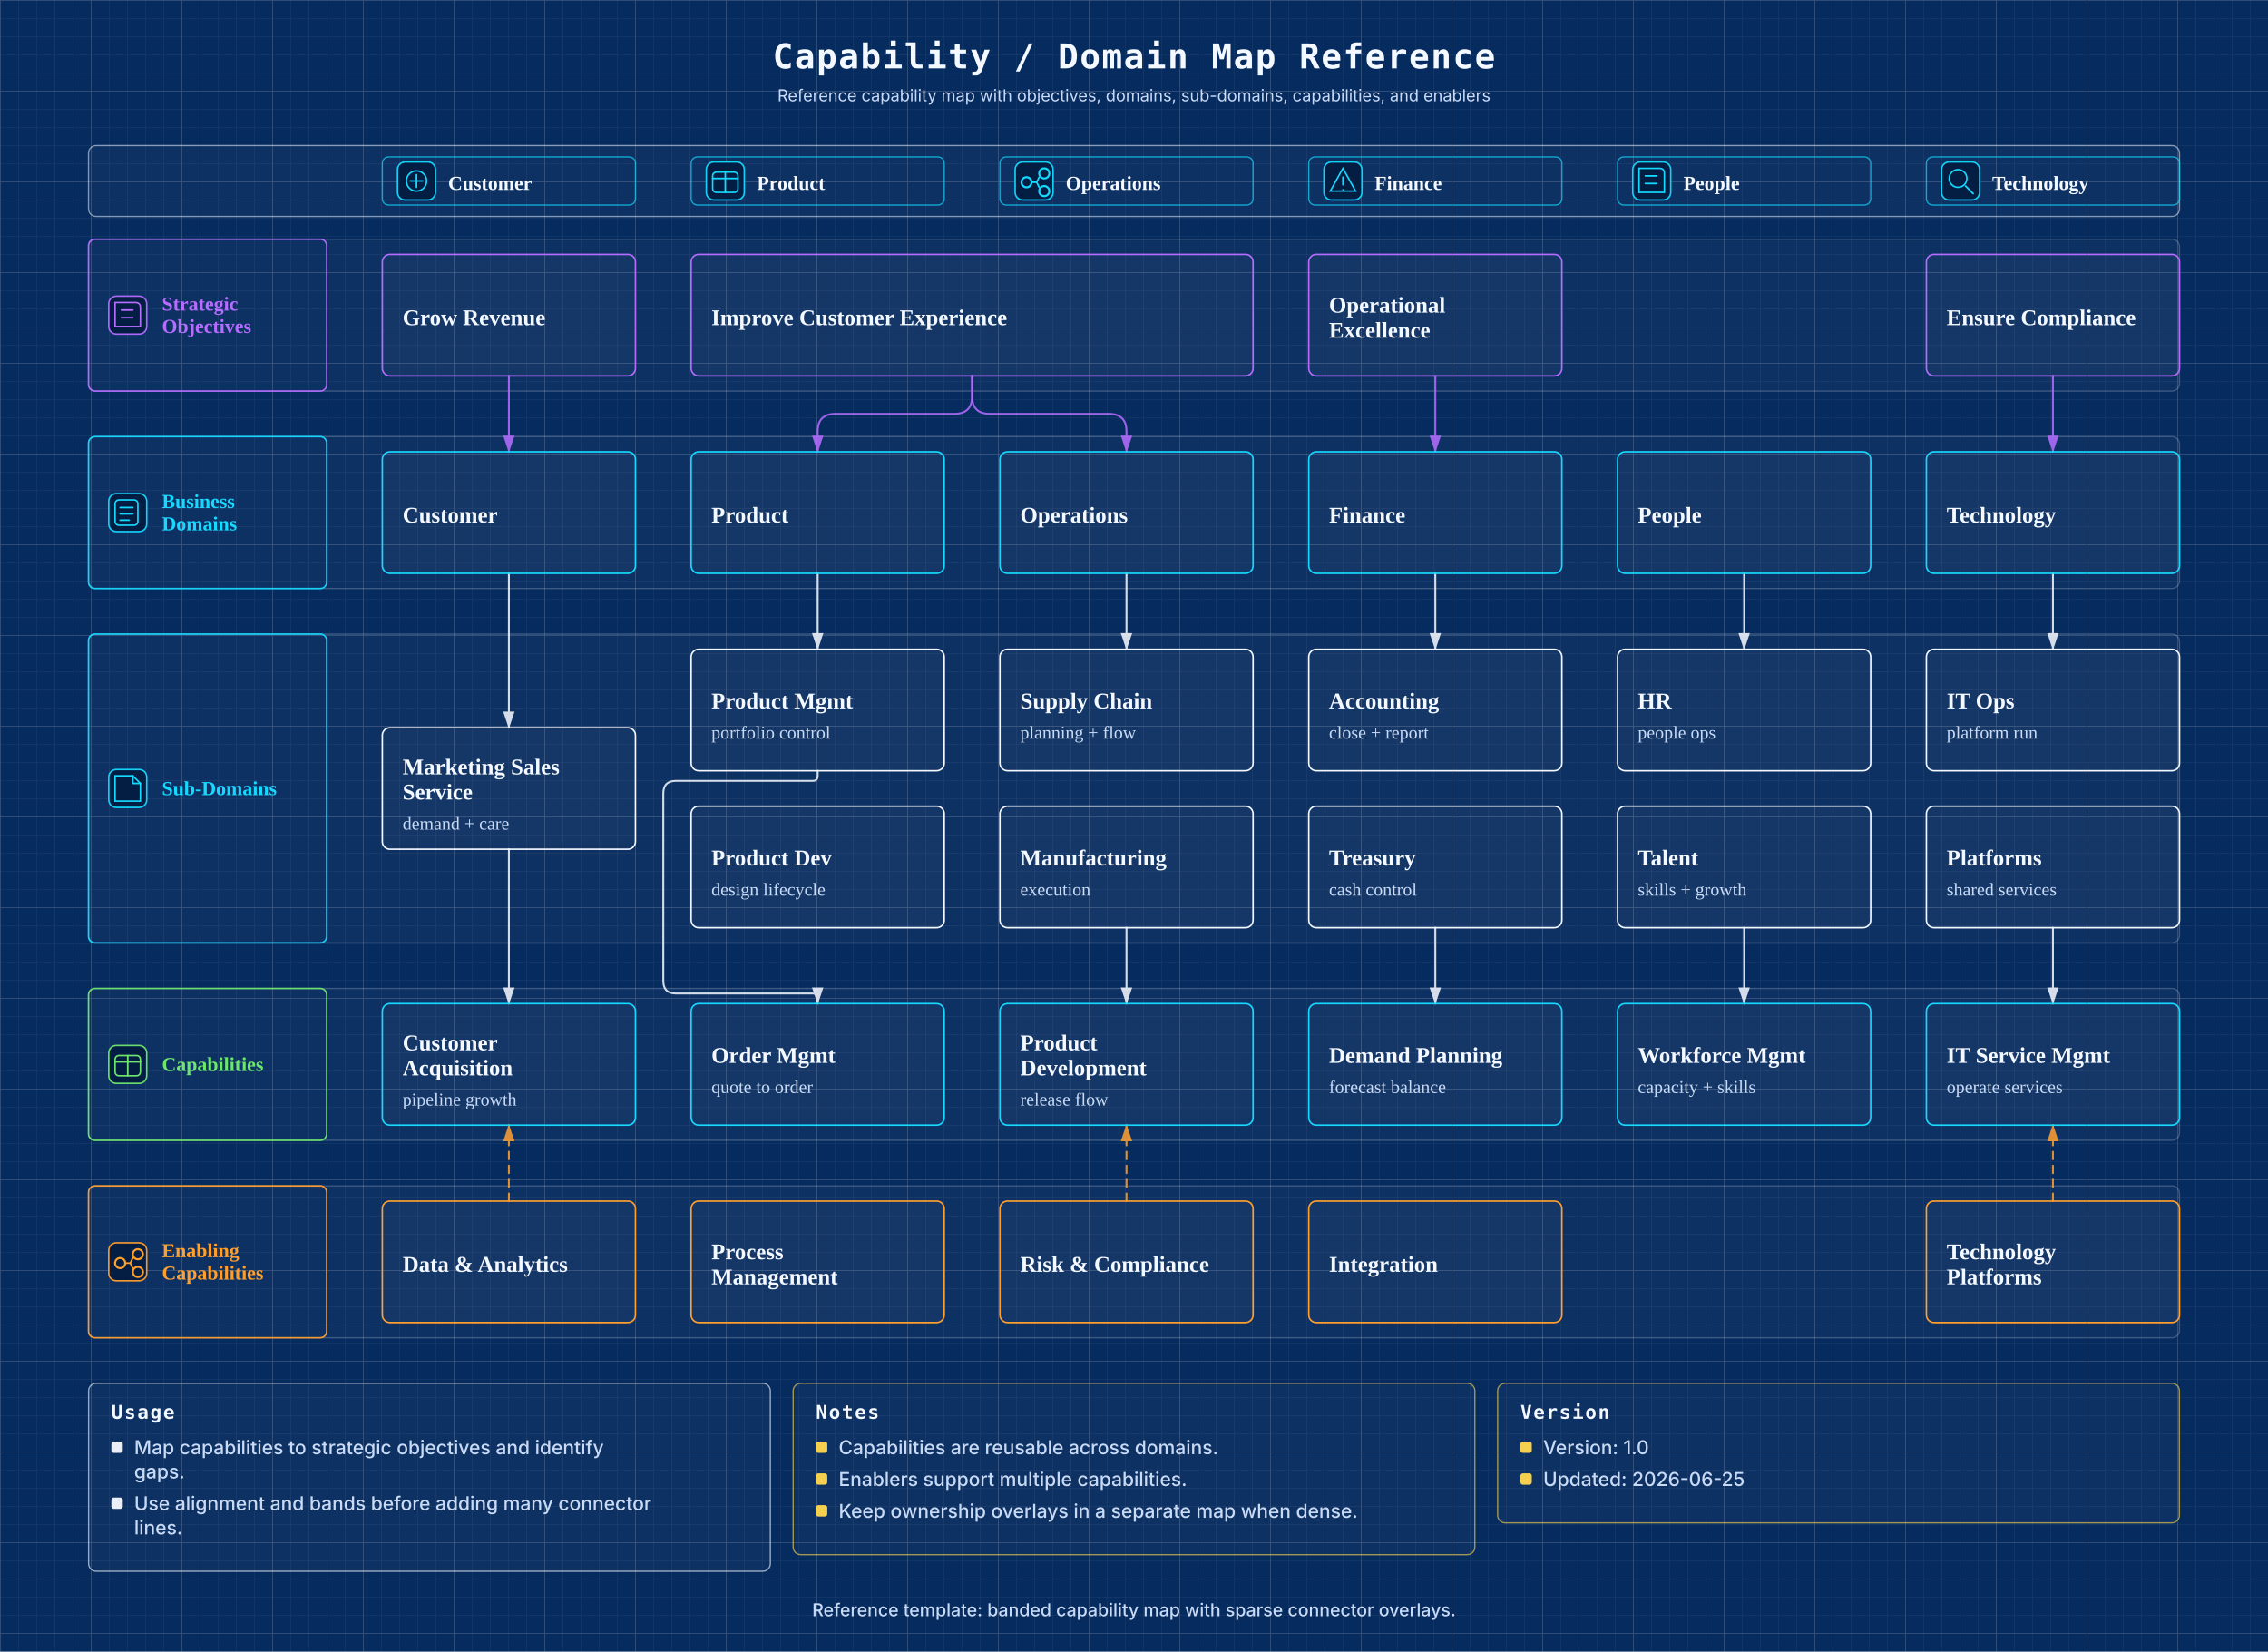
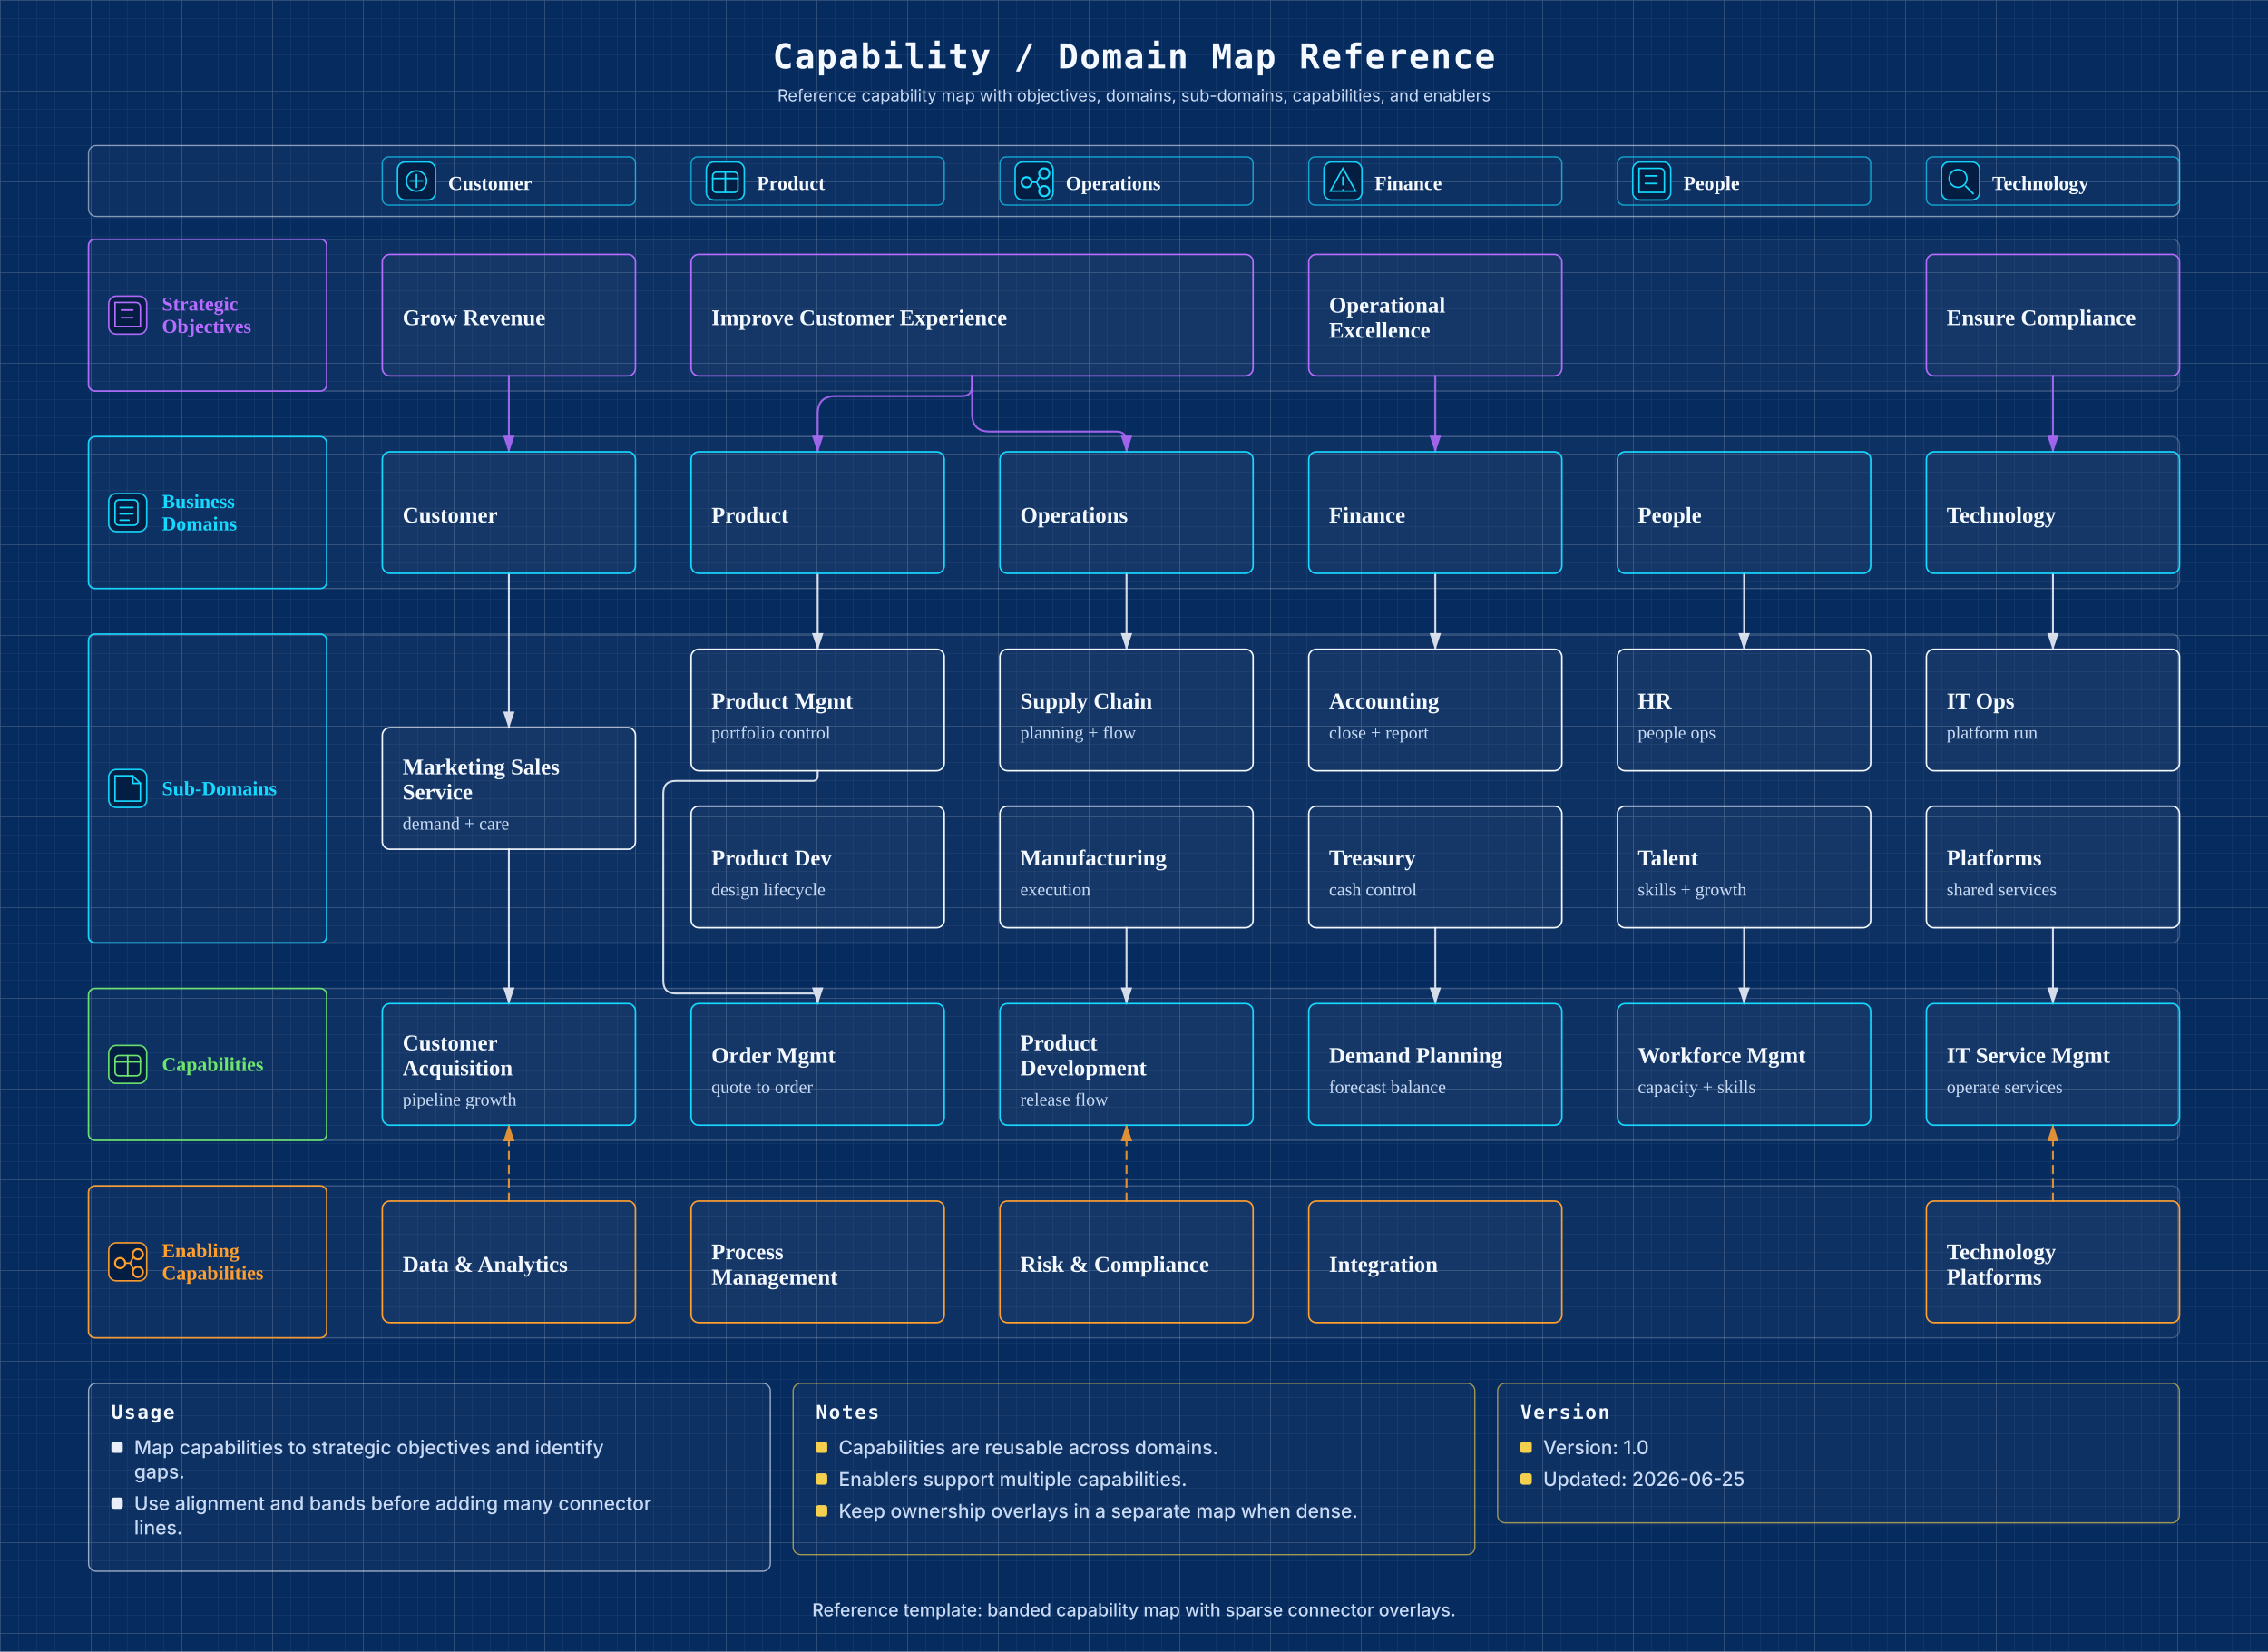
<svg xmlns="http://www.w3.org/2000/svg" width="1792" height="1305" viewBox="0 0 1792 1305" role="img" aria-label="Capability / Domain Map Reference" data-style="accent-blueprint" data-diagram-type="capability_domain_map">
  <defs>
    <pattern id="blueprint-grid-small" width="14.34" height="14.34" patternUnits="userSpaceOnUse">
      <path d="M 14.34 0 H 0 V 14.34" fill="none" stroke="#FFFFFF" stroke-opacity="0.08" stroke-width="0.84" />
    </pattern>
    <pattern id="blueprint-grid" width="71.68" height="71.68" patternUnits="userSpaceOnUse">
      <rect width="71.68" height="71.68" fill="url(#blueprint-grid-small)" />
      <path d="M 71.68 0 H 0 V 71.68" fill="none" stroke="#FFFFFF" stroke-opacity="0.14" stroke-width="1.19" />
    </pattern>
    <marker id="arrow" markerWidth="10" markerHeight="10" refX="8.5" refY="3" orient="auto" markerUnits="strokeWidth">
      <path d="M0,0 L0,6 L9,3 z" fill="context-stroke" />
    </marker>
    <marker id="arrow-fanout" markerWidth="10" markerHeight="10" refX="8.5" refY="3" orient="auto" markerUnits="strokeWidth">
      <path d="M0,0 L0,6 L9,3 z" fill="context-stroke" />
    </marker>
    <marker id="arrow-fanin" markerWidth="10" markerHeight="10" refX="8.5" refY="3" orient="auto" markerUnits="strokeWidth">
      <path d="M0,0 L0,6 L9,3 z" fill="context-stroke" />
    </marker>
    <style>
    [data-style="accent-blueprint"] .title{font:700 27px IBM Plex Mono,JetBrains Mono,Consolas,monospace;fill:#F4F8FF;letter-spacing:.04em;text-transform:uppercase}
    [data-style="accent-blueprint"] .subtitle{font:400 13px IBM Plex Sans,Inter,Roboto Condensed,DIN,Segoe UI,Aptos,Arial,sans-serif;fill:#C9DAF5}
    [data-style="accent-blueprint"] .group-label{font:700 15px IBM Plex Mono,JetBrains Mono,Consolas,monospace;fill:#C9DAF5;letter-spacing:.08em;text-transform:uppercase}
    [data-style="accent-blueprint"] .card-title{font:700 17px IBM Plex Sans,Inter,Roboto Condensed,DIN,Segoe UI,Aptos,Arial,sans-serif;fill:#F4F8FF}
    [data-style="accent-blueprint"] .card-sub{font:500 13px IBM Plex Sans,Inter,Roboto Condensed,DIN,Segoe UI,Aptos,Arial,sans-serif;fill:#C9DAF5}
    [data-style="accent-blueprint"] .edge{fill:none;stroke:#F4F8FF;stroke-width:1.5;stroke-linecap:round;stroke-linejoin:round;opacity:0.88}
    [data-style="accent-blueprint"] .fanout{stroke:#FF9F2E;opacity:0.9}
    [data-style="accent-blueprint"] .fanin{stroke:#6EE66E;opacity:0.9}
    [data-style="accent-blueprint"] .route-shared{marker-end:none}
    [data-style="accent-blueprint"] .edge-dashed{stroke-dasharray:6 5;opacity:0.68}
    [data-style="accent-blueprint"] .note{font:500 14px IBM Plex Sans,Inter,Roboto Condensed,DIN,Segoe UI,Aptos,Arial,sans-serif;fill:#C9DAF5}
    [data-style="accent-blueprint"] .mono{font-family:IBM Plex Mono,JetBrains Mono,Consolas,monospace}
    [data-style="accent-blueprint"] .table-header{font:700 15.5px IBM Plex Mono,JetBrains Mono,Consolas,monospace;fill:#F4F8FF;letter-spacing:.08em;text-transform:uppercase}
    [data-style="accent-blueprint"] .table-cell{font:500 17px IBM Plex Sans,Inter,Roboto Condensed,DIN,Segoe UI,Aptos,Arial,sans-serif;fill:#F4F8FF}
    [data-style="accent-blueprint"] .table-cell-secondary{font:500 17px IBM Plex Sans,Inter,Roboto Condensed,DIN,Segoe UI,Aptos,Arial,sans-serif;fill:#C9DAF5}
    [data-style="accent-blueprint"] .info-panel-title{font:700 15px IBM Plex Mono,JetBrains Mono,Consolas,monospace;fill:#F4F8FF;letter-spacing:.08em;text-transform:uppercase}
    [data-style="accent-blueprint"] .info-panel-item{font:500 14px IBM Plex Sans,Inter,Roboto Condensed,DIN,Segoe UI,Aptos,Arial,sans-serif;fill:#C9DAF5}
    [data-style="accent-blueprint"] .tree-level-label{font:700 15px IBM Plex Mono,JetBrains Mono,Consolas,monospace;fill:#C9DAF5;letter-spacing:.08em;text-transform:uppercase}
    [data-style="accent-blueprint"] .hub-label{font:700 15px IBM Plex Mono,JetBrains Mono,Consolas,monospace;fill:#C9DAF5;letter-spacing:.08em;text-transform:uppercase}
    [data-style="accent-blueprint"] .icon-line{fill:none;stroke-width:1.3;stroke-linecap:round;stroke-linejoin:round}
  </style>
  </defs>
  <rect x="0" y="0" width="1792" height="1305" rx="0" fill="#062B5F" />
  <rect x="0" y="0" width="1792" height="1305" rx="0" fill="url(#blueprint-grid)" opacity="1" />
  <text x="896.0" y="54" text-anchor="middle" class="title">Capability / Domain Map Reference</text>
  <text x="896.0" y="80.0" text-anchor="middle" class="subtitle">Reference capability map with objectives, domains, sub-domains, capabilities, and enablers</text>
  <rect x="69.92" y="115" width="1652.16" height="56.0" rx="6" fill="#FFFFFF" fill-opacity="0.03" stroke="#F4F8FF" stroke-opacity="0.52" stroke-width="1" />
  <rect x="302.08" y="124" width="200.0" height="38.0" rx="5" fill="none" stroke="#16D9FF" stroke-opacity="0.7" stroke-width="1" />
  <g class="capability-column-icon capability-header-icon" data-kind="object">
    <rect x="314.08" y="128" width="30" height="30" rx="6" fill="#031E42" stroke="#16D9FF" stroke-width="1.2" stroke-opacity="0.95" />
    <circle cx="329.08" cy="143" r="8" fill="none" stroke="#16D9FF" stroke-width="1.2" />
    <path d="M324.08,143 H334.08 M329.08,138 V148" class="icon-line" stroke="#16D9FF" />
  </g>
  <text x="354.08" y="150" text-anchor="start" class="capability-column-label" style="font-size:15.7px;font-weight:700;fill:#F4F8FF">Customer</text>
  <rect x="546.08" y="124" width="200.0" height="38.0" rx="5" fill="none" stroke="#16D9FF" stroke-opacity="0.7" stroke-width="1" />
  <g class="capability-column-icon capability-header-icon" data-kind="package">
    <rect x="558.08" y="128" width="30" height="30" rx="6" fill="#031E42" stroke="#16D9FF" stroke-width="1.2" stroke-opacity="0.95" />
    <rect x="563.08" y="136" width="20" height="16" rx="3" fill="none" stroke="#16D9FF" stroke-width="1.2" />
    <path d="M563.08,141 H583.08 M573.08,136 V152" class="icon-line" stroke="#16D9FF" />
  </g>
  <text x="598.08" y="150" text-anchor="start" class="capability-column-label" style="font-size:15.7px;font-weight:700;fill:#F4F8FF">Product</text>
  <rect x="790.08" y="124" width="200.0" height="38.0" rx="5" fill="none" stroke="#16D9FF" stroke-opacity="0.7" stroke-width="1" />
  <g class="capability-column-icon capability-header-icon" data-kind="process">
    <rect x="802.08" y="128" width="30" height="30" rx="6" fill="#031E42" stroke="#16D9FF" stroke-width="1.2" stroke-opacity="0.95" />
    <circle cx="811.08" cy="144" r="4" fill="none" stroke="#16D9FF" stroke-width="1.6" />
    <circle cx="825.08" cy="137" r="4" fill="none" stroke="#16D9FF" stroke-width="1.6" />
    <circle cx="825.08" cy="151" r="4" fill="none" stroke="#16D9FF" stroke-width="1.6" />
    <path d="M815.08,144 H819.08 M821.08,140 L819.08,144 L821.08,148" class="icon-line" stroke="#16D9FF" />
  </g>
  <text x="842.08" y="150" text-anchor="start" class="capability-column-label" style="font-size:15.7px;font-weight:700;fill:#F4F8FF">Operations</text>
  <rect x="1034.08" y="124" width="200.0" height="38.0" rx="5" fill="none" stroke="#16D9FF" stroke-opacity="0.7" stroke-width="1" />
  <g class="capability-column-icon capability-header-icon" data-kind="registry">
    <rect x="1046.08" y="128" width="30" height="30" rx="6" fill="#031E42" stroke="#16D9FF" stroke-width="1.2" stroke-opacity="0.95" />
    <path d="M1061.08,133 L1071.08,151 H1051.08 Z" fill="none" stroke="#16D9FF" stroke-width="1.2" />
    <path d="M1061.08,140 V146 M1061.08,150 V150" class="icon-line" stroke="#16D9FF" />
  </g>
  <text x="1086.08" y="150" text-anchor="start" class="capability-column-label" style="font-size:15.7px;font-weight:700;fill:#F4F8FF">Finance</text>
  <rect x="1278.08" y="124" width="200.0" height="38.0" rx="5" fill="none" stroke="#16D9FF" stroke-opacity="0.7" stroke-width="1" />
  <g class="capability-column-icon capability-header-icon" data-kind="glossary">
    <rect x="1290.08" y="128" width="30" height="30" rx="6" fill="#031E42" stroke="#16D9FF" stroke-width="1.2" stroke-opacity="0.95" />
    <path d="M1295.08,133 H1311.08 Q1315.08,133 1315.08,137 V152 H1295.08 Z" fill="none" stroke="#16D9FF" stroke-width="1.2" />
    <path d="M1300.08,139 H1309.08 M1300.08,145 H1309.08" class="icon-line" stroke="#16D9FF" />
  </g>
  <text x="1330.08" y="150" text-anchor="start" class="capability-column-label" style="font-size:15.7px;font-weight:700;fill:#F4F8FF">People</text>
  <rect x="1522.08" y="124" width="200.0" height="38.0" rx="5" fill="none" stroke="#16D9FF" stroke-opacity="0.7" stroke-width="1" />
  <g class="capability-column-icon capability-header-icon" data-kind="query">
    <rect x="1534.08" y="128" width="30" height="30" rx="6" fill="#031E42" stroke="#16D9FF" stroke-width="1.2" stroke-opacity="0.95" />
    <circle cx="1547.08" cy="141" r="7" fill="none" stroke="#16D9FF" stroke-width="1.2" />
    <path d="M1553.08,147 L1559.08,153" class="icon-line" stroke="#16D9FF" />
  </g>
  <text x="1574.08" y="150" text-anchor="start" class="capability-column-label" style="font-size:15.7px;font-weight:700;fill:#F4F8FF">Technology</text>
  <rect x="69.92" y="189.0" width="1652.16" height="120.0" rx="6" fill="#FFFFFF" fill-opacity="0.03" stroke="#F4F8FF" stroke-opacity="0.22" stroke-width="1" />
  <rect x="69.92" y="189.0" width="188.16" height="120.0" rx="5" fill="none" stroke="#B56CFF" stroke-width="1.2" stroke-opacity="0.95" />
  <g class="capability-level-icon capability-header-icon" data-kind="glossary">
    <rect x="85.92" y="234.0" width="30" height="30" rx="6" fill="#031E42" stroke="#B56CFF" stroke-width="1.2" stroke-opacity="0.95" />
    <path d="M90.92,239.0 H106.92 Q110.92,239.0 110.92,243.0 V258.0 H90.92 Z" fill="none" stroke="#B56CFF" stroke-width="1.2" />
    <path d="M95.92,245.0 H104.92 M95.92,251.0 H104.92" class="icon-line" stroke="#B56CFF" />
  </g>
  <text x="127.92" y="245.39" text-anchor="start" class="capability-level-label" style="font-size:15.7px;font-weight:700;fill:#B56CFF">Strategic</text>
  <text x="127.92" y="263.05" text-anchor="start" class="capability-level-label" style="font-size:15.7px;font-weight:700;fill:#B56CFF">Objectives</text>
  <rect x="69.92" y="345.0" width="1652.16" height="120.0" rx="6" fill="#FFFFFF" fill-opacity="0.03" stroke="#F4F8FF" stroke-opacity="0.22" stroke-width="1" />
  <rect x="69.92" y="345.0" width="188.16" height="120.0" rx="5" fill="none" stroke="#16D9FF" stroke-width="1.2" stroke-opacity="0.95" />
  <g class="capability-level-icon capability-header-icon" data-kind="index">
    <rect x="85.92" y="390.0" width="30" height="30" rx="6" fill="#031E42" stroke="#16D9FF" stroke-width="1.2" stroke-opacity="0.95" />
    <rect x="90.92" y="395.0" width="18" height="20" rx="3" fill="none" stroke="#16D9FF" stroke-width="1.2" />
    <path d="M94.92,401.0 H104.92 M94.92,406.0 H104.92 M94.92,411.0 H101.92" class="icon-line" stroke="#16D9FF" />
  </g>
  <text x="127.92" y="401.39" text-anchor="start" class="capability-level-label" style="font-size:15.7px;font-weight:700;fill:#16D9FF">Business</text>
  <text x="127.92" y="419.05" text-anchor="start" class="capability-level-label" style="font-size:15.7px;font-weight:700;fill:#16D9FF">Domains</text>
  <rect x="69.92" y="501.0" width="1652.16" height="244.0" rx="6" fill="#FFFFFF" fill-opacity="0.03" stroke="#F4F8FF" stroke-opacity="0.22" stroke-width="1" />
  <rect x="69.92" y="501.0" width="188.16" height="244.0" rx="5" fill="none" stroke="#16D9FF" stroke-width="1.2" stroke-opacity="0.95" />
  <g class="capability-level-icon capability-header-icon" data-kind="source">
    <rect x="85.92" y="608.0" width="30" height="30" rx="6" fill="#031E42" stroke="#16D9FF" stroke-width="1.2" stroke-opacity="0.95" />
    <path d="M90.92,613.0 H104.92 L110.92,619.0 V633.0 H90.92 Z" fill="none" stroke="#16D9FF" stroke-width="1.2" />
    <path d="M104.92,613.0 V619.0 H110.92" class="icon-line" stroke="#16D9FF" />
  </g>
  <text x="127.92" y="628.22" text-anchor="start" class="capability-level-label" style="font-size:15.7px;font-weight:700;fill:#16D9FF">Sub-Domains</text>
  <rect x="69.92" y="781.0" width="1652.16" height="120.0" rx="6" fill="#FFFFFF" fill-opacity="0.03" stroke="#F4F8FF" stroke-opacity="0.22" stroke-width="1" />
  <rect x="69.92" y="781.0" width="188.16" height="120.0" rx="5" fill="none" stroke="#6EE66E" stroke-width="1.2" stroke-opacity="0.95" />
  <g class="capability-level-icon capability-header-icon" data-kind="capability">
    <rect x="85.92" y="826.0" width="30" height="30" rx="6" fill="#031E42" stroke="#6EE66E" stroke-width="1.2" stroke-opacity="0.95" />
    <rect x="90.92" y="834.0" width="20" height="16" rx="3" fill="none" stroke="#6EE66E" stroke-width="1.2" />
    <path d="M90.92,839.0 H110.92 M100.92,834.0 V850.0" class="icon-line" stroke="#6EE66E" />
  </g>
  <text x="127.92" y="846.22" text-anchor="start" class="capability-level-label" style="font-size:15.7px;font-weight:700;fill:#6EE66E">Capabilities</text>
  <rect x="69.92" y="937.0" width="1652.16" height="120.0" rx="6" fill="#FFFFFF" fill-opacity="0.03" stroke="#F4F8FF" stroke-opacity="0.22" stroke-width="1" />
  <rect x="69.92" y="937.0" width="188.16" height="120.0" rx="5" fill="none" stroke="#FF9F2E" stroke-width="1.2" stroke-opacity="0.95" />
  <g class="capability-level-icon capability-header-icon" data-kind="process">
    <rect x="85.92" y="982.0" width="30" height="30" rx="6" fill="#031E42" stroke="#FF9F2E" stroke-width="1.2" stroke-opacity="0.95" />
    <circle cx="94.92" cy="998.0" r="4" fill="none" stroke="#FF9F2E" stroke-width="1.6" />
    <circle cx="108.92" cy="991.0" r="4" fill="none" stroke="#FF9F2E" stroke-width="1.6" />
    <circle cx="108.92" cy="1005.0" r="4" fill="none" stroke="#FF9F2E" stroke-width="1.6" />
    <path d="M98.92,998.0 H102.92 M104.92,994.0 L102.92,998.0 L104.92,1002.0" class="icon-line" stroke="#FF9F2E" />
  </g>
  <text x="127.92" y="993.39" text-anchor="start" class="capability-level-label" style="font-size:15.7px;font-weight:700;fill:#FF9F2E">Enabling</text>
  <text x="127.92" y="1011.05" text-anchor="start" class="capability-level-label" style="font-size:15.7px;font-weight:700;fill:#FF9F2E">Capabilities</text>
  <path d="M 402.08 297.0 L 402.08 357.0" class="edge capability-map-link" marker-end="url(#arrow)" style="stroke:#B56CFF;opacity:0.86" data-from="grow_revenue" data-to="customer_domain" data-relation="guides" data-lane-shift="0" />
-   <path d="M 768.08 297.0 L 768.08 313.0 Q 768.08 327.0 754.08 327.0 L 660.08 327.0 Q 646.08 327.0 646.08 341.0 L 646.08 357.0" class="edge capability-map-link" marker-end="url(#arrow)" style="stroke:#B56CFF;opacity:0.86" data-from="customer_experience" data-to="product_domain" data-relation="guides" data-lane-shift="0" />
-   <path d="M 768.08 297.0 L 768.08 313.0 Q 768.08 327.0 782.08 327.0 L 876.08 327.0 Q 890.08 327.0 890.08 341.0 L 890.08 357.0" class="edge capability-map-link" marker-end="url(#arrow)" style="stroke:#B56CFF;opacity:0.86" data-from="customer_experience" data-to="operations_domain" data-relation="guides" data-lane-shift="0" />
-   <path d="M 1134.08 297.0 L 1134.08 357.0" class="edge capability-map-link" marker-end="url(#arrow)" style="stroke:#B56CFF;opacity:0.86" data-from="operational_excellence" data-to="finance_domain" data-relation="guides" data-lane-shift="0" />
-   <path d="M 1622.08 297.0 L 1622.08 357.0" class="edge capability-map-link" marker-end="url(#arrow)" style="stroke:#B56CFF;opacity:0.86" data-from="compliance_objective" data-to="technology_domain" data-relation="guides" data-lane-shift="0" />
+   <path d="M 768.08 297.0 L 768.08 305.0 Q 768.08 313.0 760.08 313.0 L 660.08 313.0 Q 646.08 313.0 646.08 327.0 L 646.08 357.0" class="edge capability-map-link" marker-end="url(#arrow)" style="stroke:#B56CFF;opacity:0.86" data-from="customer_experience" data-to="product_domain" data-relation="guides" data-lane-shift="-14" />
+   <path d="M 768.08 297.0 L 768.08 327.0 Q 768.08 341.0 782.08 341.0 L 882.08 341.0 Q 890.08 341.0 890.08 349.0 L 890.08 357.0" class="edge capability-map-link" marker-end="url(#arrow)" style="stroke:#B56CFF;opacity:0.86" data-from="customer_experience" data-to="operations_domain" data-relation="guides" data-lane-shift="14" />
+   <path d="M 1134.08 297.0 L 1134.08 357.0" class="edge capability-map-link" marker-end="url(#arrow)" style="stroke:#B56CFF;opacity:0.86" data-from="operational_excellence" data-to="finance_domain" data-relation="guides" data-lane-shift="-16" />
+   <path d="M 1622.08 297.0 L 1622.08 357.0" class="edge capability-map-link" marker-end="url(#arrow)" style="stroke:#B56CFF;opacity:0.86" data-from="compliance_objective" data-to="technology_domain" data-relation="guides" data-lane-shift="16" />
  <path d="M 402.08 453.0 L 402.08 575.0" class="edge capability-map-link" marker-end="url(#arrow)" style="stroke:#F4F8FF;opacity:0.86" data-from="customer_domain" data-to="marketing_sales" data-relation="contains" data-lane-shift="0" />
  <path d="M 646.08 453.0 L 646.08 513.0" class="edge capability-map-link" marker-end="url(#arrow)" style="stroke:#F4F8FF;opacity:0.86" data-from="product_domain" data-to="product_management" data-relation="contains" data-lane-shift="0" />
-   <path d="M 890.08 453.0 L 890.08 513.0" class="edge capability-map-link" marker-end="url(#arrow)" style="stroke:#F4F8FF;opacity:0.86" data-from="operations_domain" data-to="supply_chain" data-relation="contains" data-lane-shift="0" />
-   <path d="M 1134.08 453.0 L 1134.08 513.0" class="edge capability-map-link" marker-end="url(#arrow)" style="stroke:#F4F8FF;opacity:0.86" data-from="finance_domain" data-to="accounting" data-relation="contains" data-lane-shift="0" />
-   <path d="M 1378.08 453.0 L 1378.08 513.0" class="edge capability-map-link" marker-end="url(#arrow)" style="stroke:#F4F8FF;opacity:0.86" data-from="people_domain" data-to="hr" data-relation="contains" data-lane-shift="0" />
-   <path d="M 1622.08 453.0 L 1622.08 513.0" class="edge capability-map-link" marker-end="url(#arrow)" style="stroke:#F4F8FF;opacity:0.86" data-from="technology_domain" data-to="it_ops" data-relation="contains" data-lane-shift="0" />
+   <path d="M 890.08 453.0 L 890.08 513.0" class="edge capability-map-link" marker-end="url(#arrow)" style="stroke:#F4F8FF;opacity:0.86" data-from="operations_domain" data-to="supply_chain" data-relation="contains" data-lane-shift="-14" />
+   <path d="M 1134.08 453.0 L 1134.08 513.0" class="edge capability-map-link" marker-end="url(#arrow)" style="stroke:#F4F8FF;opacity:0.86" data-from="finance_domain" data-to="accounting" data-relation="contains" data-lane-shift="14" />
+   <path d="M 1378.08 453.0 L 1378.08 513.0" class="edge capability-map-link" marker-end="url(#arrow)" style="stroke:#F4F8FF;opacity:0.86" data-from="people_domain" data-to="hr" data-relation="contains" data-lane-shift="-16" />
+   <path d="M 1622.08 453.0 L 1622.08 513.0" class="edge capability-map-link" marker-end="url(#arrow)" style="stroke:#F4F8FF;opacity:0.86" data-from="technology_domain" data-to="it_ops" data-relation="contains" data-lane-shift="16" />
  <path d="M 402.08 671.0 L 402.08 793.0" class="edge capability-map-link" marker-end="url(#arrow)" style="stroke:#F4F8FF;opacity:0.86" data-from="marketing_sales" data-to="customer_acquisition" data-relation="contains" data-lane-shift="0" />
  <path d="M 646.08 609.0 L 646.08 613.0 Q 646.08 617.0 642.08 617.0 L 534.08 617.0 Q 524.08 617.0 524.08 627.0 L 524.08 775.0 Q 524.08 785.0 534.08 785.0 L 642.08 785.0 Q 646.08 785.0 646.08 789.0 L 646.08 793.0" class="edge capability-map-link" marker-end="url(#arrow)" style="stroke:#F4F8FF;opacity:0.86" data-from="product_management" data-to="order_mgmt" data-relation="contains" data-lane-shift="0" data-corridor-x="524.1" />
  <path d="M 890.08 733.0 L 890.08 793.0" class="edge capability-map-link" marker-end="url(#arrow)" style="stroke:#F4F8FF;opacity:0.86" data-from="manufacturing" data-to="product_development" data-relation="contains" data-lane-shift="0" />
-   <path d="M 1134.08 733.0 L 1134.08 793.0" class="edge capability-map-link" marker-end="url(#arrow)" style="stroke:#F4F8FF;opacity:0.86" data-from="treasury" data-to="demand_planning" data-relation="contains" data-lane-shift="0" />
-   <path d="M 1378.08 733.0 L 1378.08 793.0" class="edge capability-map-link" marker-end="url(#arrow)" style="stroke:#F4F8FF;opacity:0.86" data-from="talent" data-to="workforce_mgmt" data-relation="contains" data-lane-shift="0" />
-   <path d="M 1622.08 733.0 L 1622.08 793.0" class="edge capability-map-link" marker-end="url(#arrow)" style="stroke:#F4F8FF;opacity:0.86" data-from="platforms" data-to="it_service_mgmt" data-relation="contains" data-lane-shift="0" />
+   <path d="M 1134.08 733.0 L 1134.08 793.0" class="edge capability-map-link" marker-end="url(#arrow)" style="stroke:#F4F8FF;opacity:0.86" data-from="treasury" data-to="demand_planning" data-relation="contains" data-lane-shift="-14" />
+   <path d="M 1378.08 733.0 L 1378.08 793.0" class="edge capability-map-link" marker-end="url(#arrow)" style="stroke:#F4F8FF;opacity:0.86" data-from="talent" data-to="workforce_mgmt" data-relation="contains" data-lane-shift="14" />
+   <path d="M 1622.08 733.0 L 1622.08 793.0" class="edge capability-map-link" marker-end="url(#arrow)" style="stroke:#F4F8FF;opacity:0.86" data-from="platforms" data-to="it_service_mgmt" data-relation="contains" data-lane-shift="-16" />
  <path d="M 402.08 949.0 L 402.08 889.0" class="edge capability-map-link" marker-end="url(#arrow)" style="stroke:#FF9F2E;opacity:0.86" stroke-dasharray="6 5" data-from="data_analytics" data-to="customer_acquisition" data-relation="supports" data-lane-shift="0" />
-   <path d="M 890.08 949.0 L 890.08 889.0" class="edge capability-map-link" marker-end="url(#arrow)" style="stroke:#FF9F2E;opacity:0.86" stroke-dasharray="6 5" data-from="risk_compliance" data-to="product_development" data-relation="supports" data-lane-shift="0" />
-   <path d="M 1622.08 949.0 L 1622.08 889.0" class="edge capability-map-link" marker-end="url(#arrow)" style="stroke:#FF9F2E;opacity:0.86" stroke-dasharray="6 5" data-from="technology_platforms" data-to="it_service_mgmt" data-relation="supports" data-lane-shift="0" />
+   <path d="M 890.08 949.0 L 890.08 889.0" class="edge capability-map-link" marker-end="url(#arrow)" style="stroke:#FF9F2E;opacity:0.86" stroke-dasharray="6 5" data-from="risk_compliance" data-to="product_development" data-relation="supports" data-lane-shift="-14" />
+   <path d="M 1622.08 949.0 L 1622.08 889.0" class="edge capability-map-link" marker-end="url(#arrow)" style="stroke:#FF9F2E;opacity:0.86" stroke-dasharray="6 5" data-from="technology_platforms" data-to="it_service_mgmt" data-relation="supports" data-lane-shift="14" />
  <g id="capability-item-grow_revenue" class="capability-map-item card" data-kind="glossary">
    <rect x="302.08" y="201.0" width="200.0" height="96.0" rx="6.0" fill="#FFFFFF" fill-opacity="0.03" stroke="#B56CFF" stroke-width="1.2" />
    <text x="318.08" y="256.91" class="capability-title" style="font-size:17.8px;font-weight:700;fill:#F4F8FF">Grow Revenue</text>
  </g>
  <g id="capability-item-customer_experience" class="capability-map-item card" data-kind="glossary">
    <rect x="546.08" y="201.0" width="444.0" height="96.0" rx="6.0" fill="#FFFFFF" fill-opacity="0.03" stroke="#B56CFF" stroke-width="1.2" />
    <text x="562.08" y="256.91" class="capability-title" style="font-size:17.8px;font-weight:700;fill:#F4F8FF">Improve Customer Experience</text>
  </g>
  <g id="capability-item-operational_excellence" class="capability-map-item card" data-kind="glossary">
    <rect x="1034.08" y="201.0" width="200.0" height="96.0" rx="6.0" fill="#FFFFFF" fill-opacity="0.03" stroke="#B56CFF" stroke-width="1.2" />
    <text x="1050.08" y="247.0" class="capability-title" style="font-size:17.8px;font-weight:700;fill:#F4F8FF">Operational</text>
    <text x="1050.08" y="266.82" class="capability-title" style="font-size:17.8px;font-weight:700;fill:#F4F8FF">Excellence</text>
  </g>
  <g id="capability-item-compliance_objective" class="capability-map-item card" data-kind="glossary">
    <rect x="1522.08" y="201.0" width="200.0" height="96.0" rx="6.0" fill="#FFFFFF" fill-opacity="0.03" stroke="#B56CFF" stroke-width="1.2" />
    <text x="1538.08" y="256.91" class="capability-title" style="font-size:17.8px;font-weight:700;fill:#F4F8FF">Ensure Compliance</text>
  </g>
  <g id="capability-item-customer_domain" class="capability-map-item card" data-kind="index">
    <rect x="302.08" y="357.0" width="200.0" height="96.0" rx="6.0" fill="#FFFFFF" fill-opacity="0.03" stroke="#16D9FF" stroke-width="1.2" />
    <text x="318.08" y="412.91" class="capability-title" style="font-size:17.8px;font-weight:700;fill:#F4F8FF">Customer</text>
  </g>
  <g id="capability-item-product_domain" class="capability-map-item card" data-kind="index">
    <rect x="546.08" y="357.0" width="200.0" height="96.0" rx="6.0" fill="#FFFFFF" fill-opacity="0.03" stroke="#16D9FF" stroke-width="1.2" />
    <text x="562.08" y="412.91" class="capability-title" style="font-size:17.8px;font-weight:700;fill:#F4F8FF">Product</text>
  </g>
  <g id="capability-item-operations_domain" class="capability-map-item card" data-kind="index">
    <rect x="790.08" y="357.0" width="200.0" height="96.0" rx="6.0" fill="#FFFFFF" fill-opacity="0.03" stroke="#16D9FF" stroke-width="1.2" />
    <text x="806.08" y="412.91" class="capability-title" style="font-size:17.8px;font-weight:700;fill:#F4F8FF">Operations</text>
  </g>
  <g id="capability-item-finance_domain" class="capability-map-item card" data-kind="index">
    <rect x="1034.08" y="357.0" width="200.0" height="96.0" rx="6.0" fill="#FFFFFF" fill-opacity="0.03" stroke="#16D9FF" stroke-width="1.2" />
    <text x="1050.08" y="412.91" class="capability-title" style="font-size:17.8px;font-weight:700;fill:#F4F8FF">Finance</text>
  </g>
  <g id="capability-item-people_domain" class="capability-map-item card" data-kind="index">
    <rect x="1278.08" y="357.0" width="200.0" height="96.0" rx="6.0" fill="#FFFFFF" fill-opacity="0.03" stroke="#16D9FF" stroke-width="1.2" />
    <text x="1294.08" y="412.91" class="capability-title" style="font-size:17.8px;font-weight:700;fill:#F4F8FF">People</text>
  </g>
  <g id="capability-item-technology_domain" class="capability-map-item card" data-kind="index">
    <rect x="1522.08" y="357.0" width="200.0" height="96.0" rx="6.0" fill="#FFFFFF" fill-opacity="0.03" stroke="#16D9FF" stroke-width="1.2" />
    <text x="1538.08" y="412.91" class="capability-title" style="font-size:17.8px;font-weight:700;fill:#F4F8FF">Technology</text>
  </g>
  <g id="capability-item-product_management" class="capability-map-item card" data-kind="source">
    <rect x="546.08" y="513.0" width="200.0" height="96.0" rx="6.0" fill="#FFFFFF" fill-opacity="0.03" stroke="#F4F8FF" stroke-width="1.2" />
    <text x="562.08" y="559.782" class="capability-title" style="font-size:17.8px;font-weight:700;fill:#F4F8FF">Product Mgmt</text>
    <text x="562.08" y="583.602" class="capability-sub" style="font-size:14.3px;font-weight:500;fill:#C9DAF5">portfolio control</text>
  </g>
  <g id="capability-item-supply_chain" class="capability-map-item card" data-kind="source">
    <rect x="790.08" y="513.0" width="200.0" height="96.0" rx="6.0" fill="#FFFFFF" fill-opacity="0.03" stroke="#F4F8FF" stroke-width="1.2" />
    <text x="806.08" y="559.782" class="capability-title" style="font-size:17.8px;font-weight:700;fill:#F4F8FF">Supply Chain</text>
    <text x="806.08" y="583.602" class="capability-sub" style="font-size:14.3px;font-weight:500;fill:#C9DAF5">planning + flow</text>
  </g>
  <g id="capability-item-accounting" class="capability-map-item card" data-kind="source">
    <rect x="1034.08" y="513.0" width="200.0" height="96.0" rx="6.0" fill="#FFFFFF" fill-opacity="0.03" stroke="#F4F8FF" stroke-width="1.2" />
    <text x="1050.08" y="559.782" class="capability-title" style="font-size:17.8px;font-weight:700;fill:#F4F8FF">Accounting</text>
    <text x="1050.08" y="583.602" class="capability-sub" style="font-size:14.3px;font-weight:500;fill:#C9DAF5">close + report</text>
  </g>
  <g id="capability-item-hr" class="capability-map-item card" data-kind="source">
    <rect x="1278.08" y="513.0" width="200.0" height="96.0" rx="6.0" fill="#FFFFFF" fill-opacity="0.03" stroke="#F4F8FF" stroke-width="1.2" />
    <text x="1294.08" y="559.782" class="capability-title" style="font-size:17.8px;font-weight:700;fill:#F4F8FF">HR</text>
    <text x="1294.08" y="583.602" class="capability-sub" style="font-size:14.3px;font-weight:500;fill:#C9DAF5">people ops</text>
  </g>
  <g id="capability-item-it_ops" class="capability-map-item card" data-kind="source">
    <rect x="1522.08" y="513.0" width="200.0" height="96.0" rx="6.0" fill="#FFFFFF" fill-opacity="0.03" stroke="#F4F8FF" stroke-width="1.2" />
    <text x="1538.08" y="559.782" class="capability-title" style="font-size:17.8px;font-weight:700;fill:#F4F8FF">IT Ops</text>
    <text x="1538.08" y="583.602" class="capability-sub" style="font-size:14.3px;font-weight:500;fill:#C9DAF5">platform run</text>
  </g>
  <g id="capability-item-marketing_sales" class="capability-map-item card" data-kind="source">
    <rect x="302.08" y="575.0" width="200.0" height="96.0" rx="6.0" fill="#FFFFFF" fill-opacity="0.03" stroke="#F4F8FF" stroke-width="1.2" />
    <text x="318.08" y="611.872" class="capability-title" style="font-size:17.8px;font-weight:700;fill:#F4F8FF">Marketing Sales</text>
    <text x="318.08" y="631.692" class="capability-title" style="font-size:17.8px;font-weight:700;fill:#F4F8FF">Service</text>
    <text x="318.08" y="655.512" class="capability-sub" style="font-size:14.3px;font-weight:500;fill:#C9DAF5">demand + care</text>
  </g>
  <g id="capability-item-product_dev" class="capability-map-item card" data-kind="source">
    <rect x="546.08" y="637.0" width="200.0" height="96.0" rx="6.0" fill="#FFFFFF" fill-opacity="0.03" stroke="#F4F8FF" stroke-width="1.2" />
    <text x="562.08" y="683.782" class="capability-title" style="font-size:17.8px;font-weight:700;fill:#F4F8FF">Product Dev</text>
    <text x="562.08" y="707.602" class="capability-sub" style="font-size:14.3px;font-weight:500;fill:#C9DAF5">design lifecycle</text>
  </g>
  <g id="capability-item-manufacturing" class="capability-map-item card" data-kind="source">
    <rect x="790.08" y="637.0" width="200.0" height="96.0" rx="6.0" fill="#FFFFFF" fill-opacity="0.03" stroke="#F4F8FF" stroke-width="1.2" />
    <text x="806.08" y="683.782" class="capability-title" style="font-size:17.8px;font-weight:700;fill:#F4F8FF">Manufacturing</text>
    <text x="806.08" y="707.602" class="capability-sub" style="font-size:14.3px;font-weight:500;fill:#C9DAF5">execution</text>
  </g>
  <g id="capability-item-treasury" class="capability-map-item card" data-kind="source">
    <rect x="1034.08" y="637.0" width="200.0" height="96.0" rx="6.0" fill="#FFFFFF" fill-opacity="0.03" stroke="#F4F8FF" stroke-width="1.2" />
    <text x="1050.08" y="683.782" class="capability-title" style="font-size:17.8px;font-weight:700;fill:#F4F8FF">Treasury</text>
    <text x="1050.08" y="707.602" class="capability-sub" style="font-size:14.3px;font-weight:500;fill:#C9DAF5">cash control</text>
  </g>
  <g id="capability-item-talent" class="capability-map-item card" data-kind="source">
    <rect x="1278.08" y="637.0" width="200.0" height="96.0" rx="6.0" fill="#FFFFFF" fill-opacity="0.03" stroke="#F4F8FF" stroke-width="1.2" />
    <text x="1294.08" y="683.782" class="capability-title" style="font-size:17.8px;font-weight:700;fill:#F4F8FF">Talent</text>
    <text x="1294.08" y="707.602" class="capability-sub" style="font-size:14.3px;font-weight:500;fill:#C9DAF5">skills + growth</text>
  </g>
  <g id="capability-item-platforms" class="capability-map-item card" data-kind="source">
    <rect x="1522.08" y="637.0" width="200.0" height="96.0" rx="6.0" fill="#FFFFFF" fill-opacity="0.03" stroke="#F4F8FF" stroke-width="1.2" />
    <text x="1538.08" y="683.782" class="capability-title" style="font-size:17.8px;font-weight:700;fill:#F4F8FF">Platforms</text>
    <text x="1538.08" y="707.602" class="capability-sub" style="font-size:14.3px;font-weight:500;fill:#C9DAF5">shared services</text>
  </g>
  <g id="capability-item-customer_acquisition" class="capability-map-item card" data-kind="capability">
    <rect x="302.08" y="793.0" width="200.0" height="96.0" rx="6.0" fill="#FFFFFF" fill-opacity="0.03" stroke="#16D9FF" stroke-width="1.2" />
    <text x="318.08" y="829.872" class="capability-title" style="font-size:17.8px;font-weight:700;fill:#F4F8FF">Customer</text>
    <text x="318.08" y="849.692" class="capability-title" style="font-size:17.8px;font-weight:700;fill:#F4F8FF">Acquisition</text>
    <text x="318.08" y="873.512" class="capability-sub" style="font-size:14.3px;font-weight:500;fill:#C9DAF5">pipeline growth</text>
  </g>
  <g id="capability-item-order_mgmt" class="capability-map-item card" data-kind="capability">
    <rect x="546.08" y="793.0" width="200.0" height="96.0" rx="6.0" fill="#FFFFFF" fill-opacity="0.03" stroke="#16D9FF" stroke-width="1.2" />
    <text x="562.08" y="839.782" class="capability-title" style="font-size:17.8px;font-weight:700;fill:#F4F8FF">Order Mgmt</text>
    <text x="562.08" y="863.602" class="capability-sub" style="font-size:14.3px;font-weight:500;fill:#C9DAF5">quote to order</text>
  </g>
  <g id="capability-item-product_development" class="capability-map-item card" data-kind="capability">
    <rect x="790.08" y="793.0" width="200.0" height="96.0" rx="6.0" fill="#FFFFFF" fill-opacity="0.03" stroke="#16D9FF" stroke-width="1.2" />
    <text x="806.08" y="829.872" class="capability-title" style="font-size:17.8px;font-weight:700;fill:#F4F8FF">Product</text>
    <text x="806.08" y="849.692" class="capability-title" style="font-size:17.8px;font-weight:700;fill:#F4F8FF">Development</text>
    <text x="806.08" y="873.512" class="capability-sub" style="font-size:14.3px;font-weight:500;fill:#C9DAF5">release flow</text>
  </g>
  <g id="capability-item-demand_planning" class="capability-map-item card" data-kind="capability">
    <rect x="1034.08" y="793.0" width="200.0" height="96.0" rx="6.0" fill="#FFFFFF" fill-opacity="0.03" stroke="#16D9FF" stroke-width="1.2" />
    <text x="1050.08" y="839.782" class="capability-title" style="font-size:17.8px;font-weight:700;fill:#F4F8FF">Demand Planning</text>
    <text x="1050.08" y="863.602" class="capability-sub" style="font-size:14.3px;font-weight:500;fill:#C9DAF5">forecast balance</text>
  </g>
  <g id="capability-item-workforce_mgmt" class="capability-map-item card" data-kind="capability">
    <rect x="1278.08" y="793.0" width="200.0" height="96.0" rx="6.0" fill="#FFFFFF" fill-opacity="0.03" stroke="#16D9FF" stroke-width="1.2" />
    <text x="1294.08" y="839.782" class="capability-title" style="font-size:17.8px;font-weight:700;fill:#F4F8FF">Workforce Mgmt</text>
    <text x="1294.08" y="863.602" class="capability-sub" style="font-size:14.3px;font-weight:500;fill:#C9DAF5">capacity + skills</text>
  </g>
  <g id="capability-item-it_service_mgmt" class="capability-map-item card" data-kind="capability">
    <rect x="1522.08" y="793.0" width="200.0" height="96.0" rx="6.0" fill="#FFFFFF" fill-opacity="0.03" stroke="#16D9FF" stroke-width="1.2" />
    <text x="1538.08" y="839.782" class="capability-title" style="font-size:17.8px;font-weight:700;fill:#F4F8FF">IT Service Mgmt</text>
    <text x="1538.08" y="863.602" class="capability-sub" style="font-size:14.3px;font-weight:500;fill:#C9DAF5">operate services</text>
  </g>
  <g id="capability-item-data_analytics" class="capability-map-item card" data-kind="process">
    <rect x="302.08" y="949.0" width="200.0" height="96.0" rx="6.0" fill="#FFFFFF" fill-opacity="0.03" stroke="#FF9F2E" stroke-width="1.2" />
    <text x="318.08" y="1004.91" class="capability-title" style="font-size:17.8px;font-weight:700;fill:#F4F8FF">Data &amp; Analytics</text>
  </g>
  <g id="capability-item-process_management" class="capability-map-item card" data-kind="process">
    <rect x="546.08" y="949.0" width="200.0" height="96.0" rx="6.0" fill="#FFFFFF" fill-opacity="0.03" stroke="#FF9F2E" stroke-width="1.2" />
    <text x="562.08" y="995.0" class="capability-title" style="font-size:17.8px;font-weight:700;fill:#F4F8FF">Process</text>
    <text x="562.08" y="1014.82" class="capability-title" style="font-size:17.8px;font-weight:700;fill:#F4F8FF">Management</text>
  </g>
  <g id="capability-item-risk_compliance" class="capability-map-item card" data-kind="risk">
    <rect x="790.08" y="949.0" width="200.0" height="96.0" rx="6.0" fill="#FFFFFF" fill-opacity="0.03" stroke="#FF9F2E" stroke-width="1.2" />
    <text x="806.08" y="1004.91" class="capability-title" style="font-size:17.8px;font-weight:700;fill:#F4F8FF">Risk &amp; Compliance</text>
  </g>
  <g id="capability-item-integration" class="capability-map-item card" data-kind="process">
    <rect x="1034.08" y="949.0" width="200.0" height="96.0" rx="6.0" fill="#FFFFFF" fill-opacity="0.03" stroke="#FF9F2E" stroke-width="1.2" />
    <text x="1050.08" y="1004.91" class="capability-title" style="font-size:17.8px;font-weight:700;fill:#F4F8FF">Integration</text>
  </g>
  <g id="capability-item-technology_platforms" class="capability-map-item card" data-kind="process">
    <rect x="1522.08" y="949.0" width="200.0" height="96.0" rx="6.0" fill="#FFFFFF" fill-opacity="0.03" stroke="#FF9F2E" stroke-width="1.2" />
    <text x="1538.08" y="995.0" class="capability-title" style="font-size:17.8px;font-weight:700;fill:#F4F8FF">Technology</text>
    <text x="1538.08" y="1014.82" class="capability-title" style="font-size:17.8px;font-weight:700;fill:#F4F8FF">Platforms</text>
  </g>
  <g class="info-panel" data-panel-id="usage">
    <rect x="70.0" y="1093.0" width="538.667" height="148.48" rx="6" fill="#FFFFFF" fill-opacity="0.03" stroke="#F4F8FF" stroke-opacity="0.62" stroke-width="1" />
    <text x="88.0" y="1121.0" class="info-panel-title">Usage</text>
    <rect x="88.0" y="1139.0" width="9" height="9" rx="2" fill="#F4F8FF" opacity="0.95" />
    <text x="106.0" y="1149.0" class="info-panel-item" style="font-size:15.1px">Map capabilities to strategic objectives and identify</text>
    <text x="106.0" y="1168.12" class="info-panel-item" style="font-size:15.1px">gaps.</text>
    <rect x="88.0" y="1183.24" width="9" height="9" rx="2" fill="#F4F8FF" opacity="0.95" />
    <text x="106.0" y="1193.24" class="info-panel-item" style="font-size:15.1px">Use alignment and bands before adding many connector</text>
    <text x="106.0" y="1212.36" class="info-panel-item" style="font-size:15.1px">lines.</text>
  </g>
  <g class="info-panel" data-panel-id="notes">
    <rect x="626.667" y="1093.0" width="538.667" height="135.36" rx="6" fill="#FFFFFF" fill-opacity="0.03" stroke="#FFD84D" stroke-opacity="0.62" stroke-width="1" />
    <text x="644.667" y="1121.0" class="info-panel-title">Notes</text>
    <rect x="644.667" y="1139.0" width="9" height="9" rx="2" fill="#FFD84D" opacity="0.95" />
    <text x="662.667" y="1149.0" class="info-panel-item" style="font-size:15.1px">Capabilities are reusable across domains.</text>
    <rect x="644.667" y="1164.12" width="9" height="9" rx="2" fill="#FFD84D" opacity="0.95" />
    <text x="662.667" y="1174.12" class="info-panel-item" style="font-size:15.1px">Enablers support multiple capabilities.</text>
    <rect x="644.667" y="1189.24" width="9" height="9" rx="2" fill="#FFD84D" opacity="0.95" />
    <text x="662.667" y="1199.24" class="info-panel-item" style="font-size:15.1px">Keep ownership overlays in a separate map when dense.</text>
  </g>
  <g class="info-panel" data-panel-id="version">
    <rect x="1183.333" y="1093.0" width="538.667" height="110.24" rx="6" fill="#FFFFFF" fill-opacity="0.03" stroke="#FFD84D" stroke-opacity="0.62" stroke-width="1" />
    <text x="1201.333" y="1121.0" class="info-panel-title">Version</text>
    <rect x="1201.333" y="1139.0" width="9" height="9" rx="2" fill="#FFD84D" opacity="0.95" />
    <text x="1219.333" y="1149.0" class="info-panel-item" style="font-size:15.1px">Version: 1.0</text>
    <rect x="1201.333" y="1164.12" width="9" height="9" rx="2" fill="#FFD84D" opacity="0.95" />
    <text x="1219.333" y="1174.12" class="info-panel-item" style="font-size:15.1px">Updated: 2026-06-25</text>
  </g>
  <text x="896.0" y="1277" text-anchor="middle" class="note">Reference template: banded capability map with sparse connector overlays.</text>
</svg>
